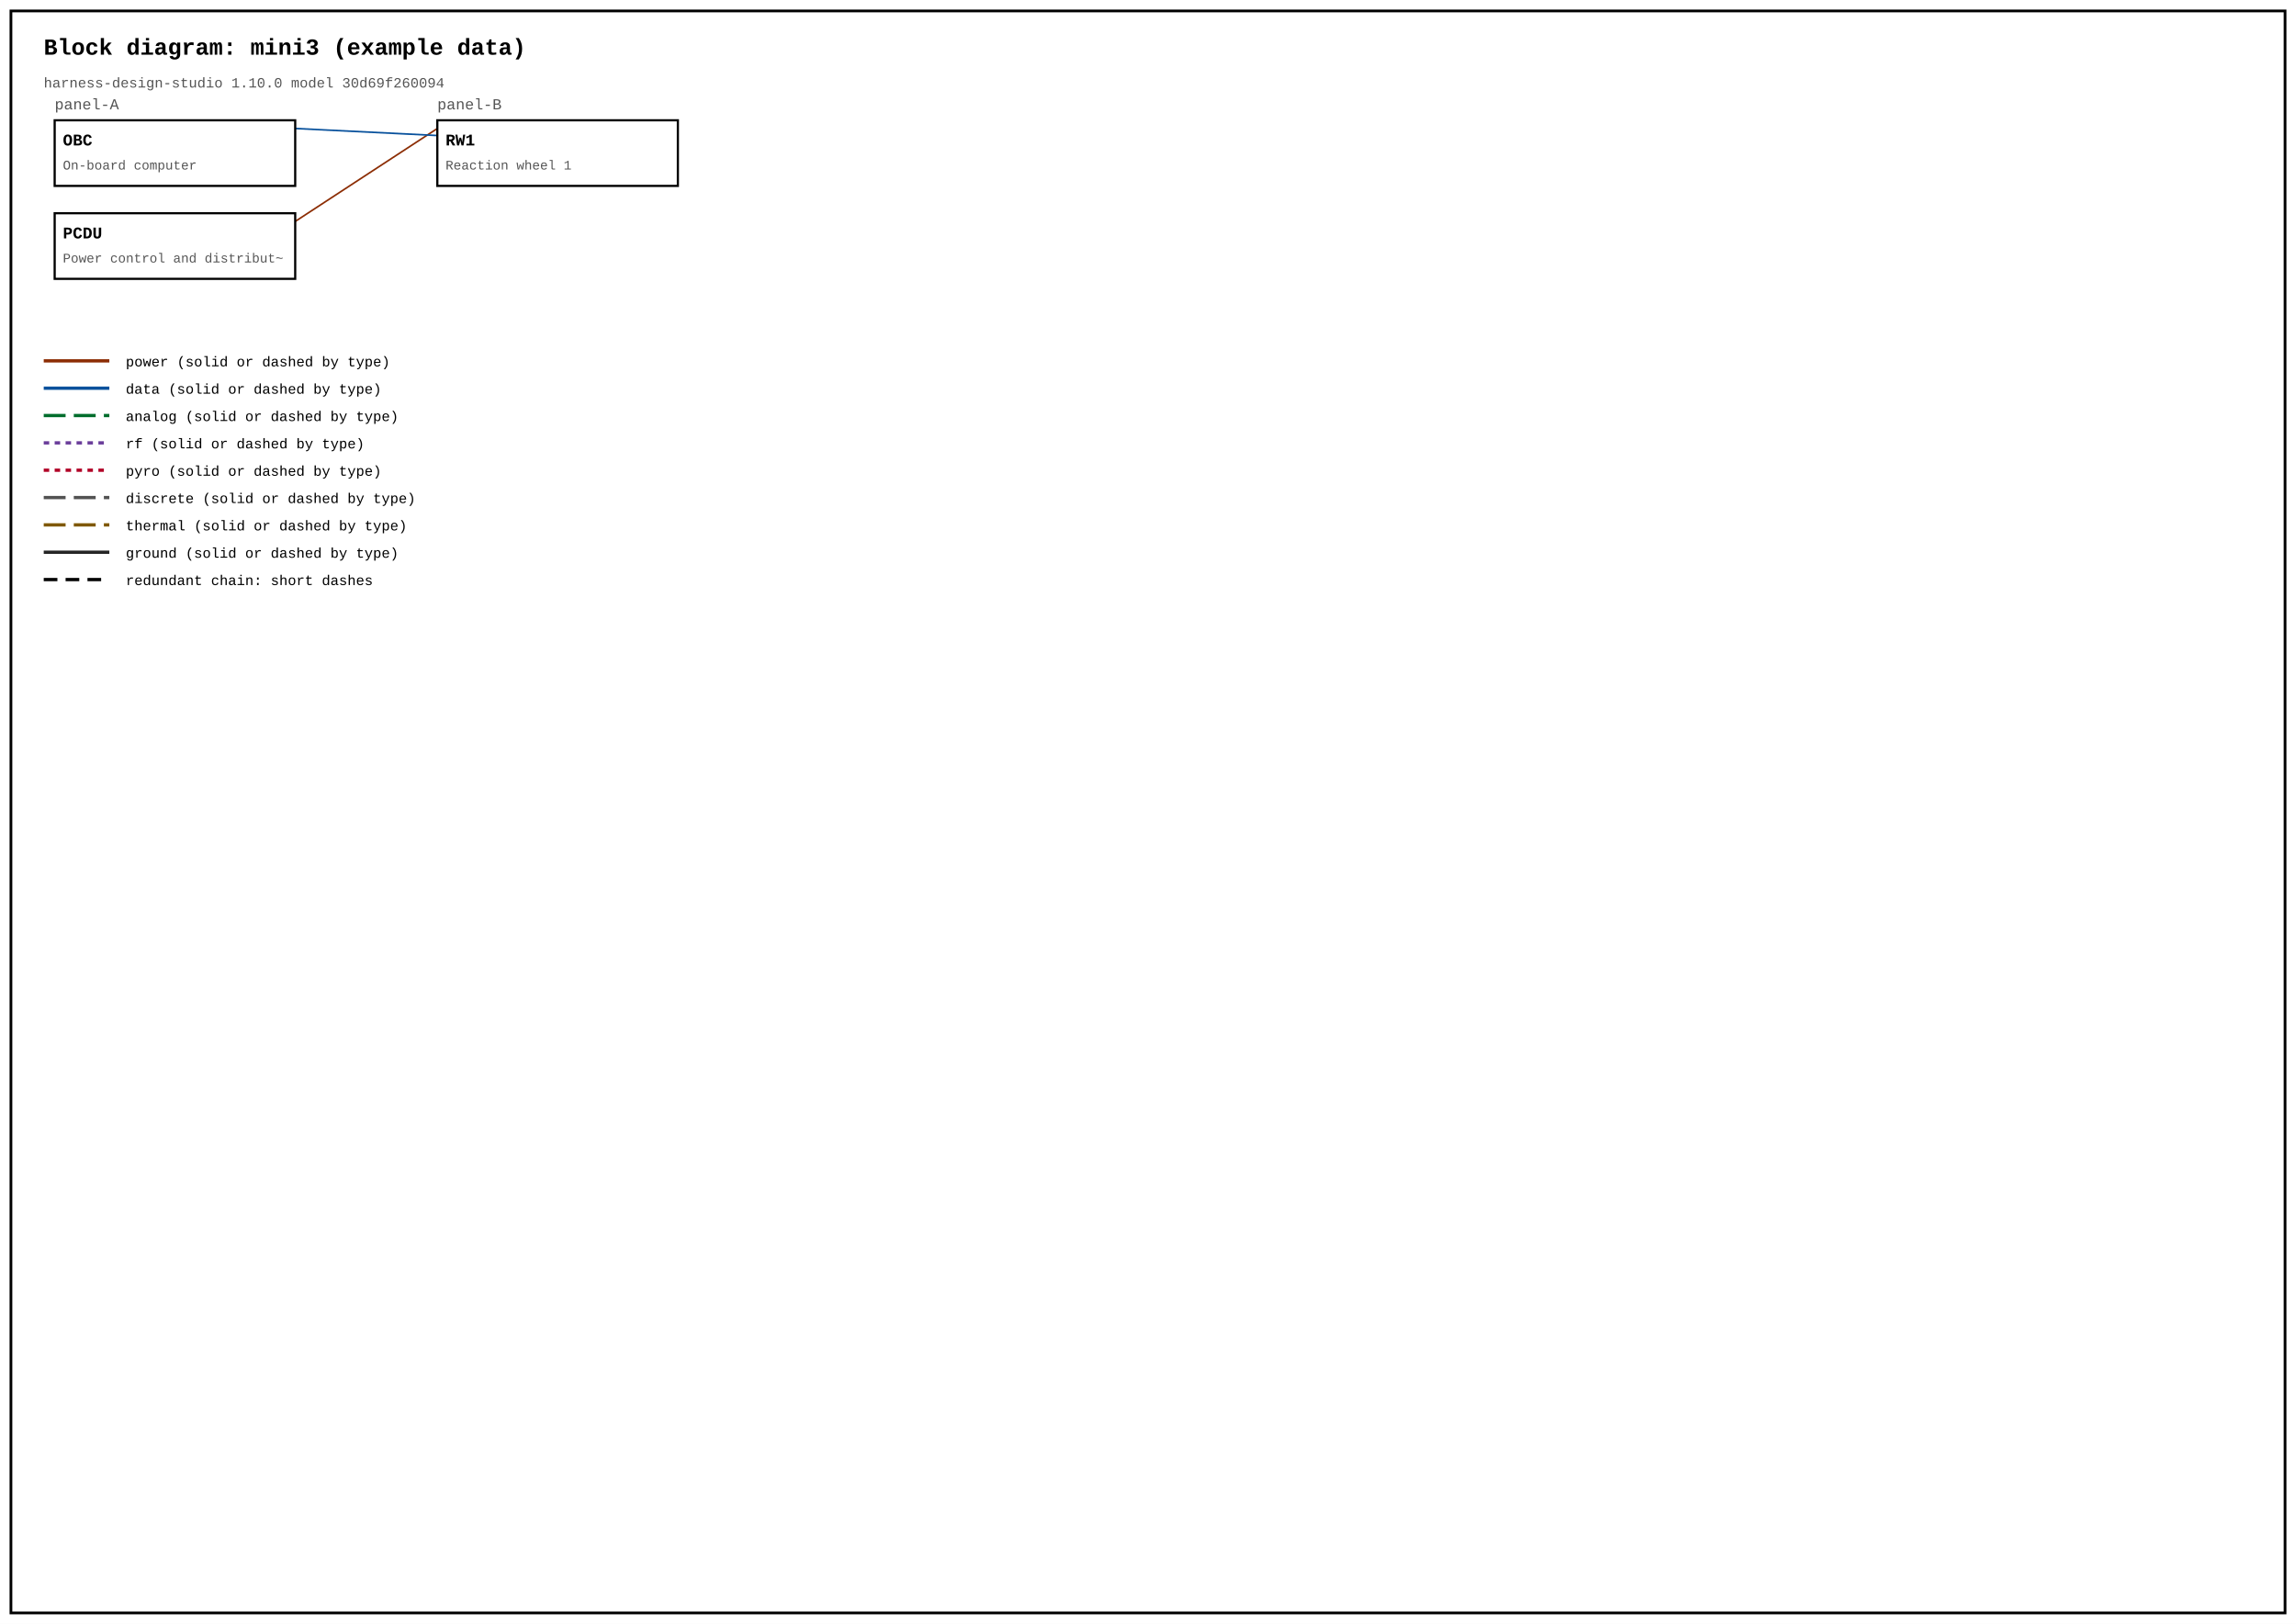
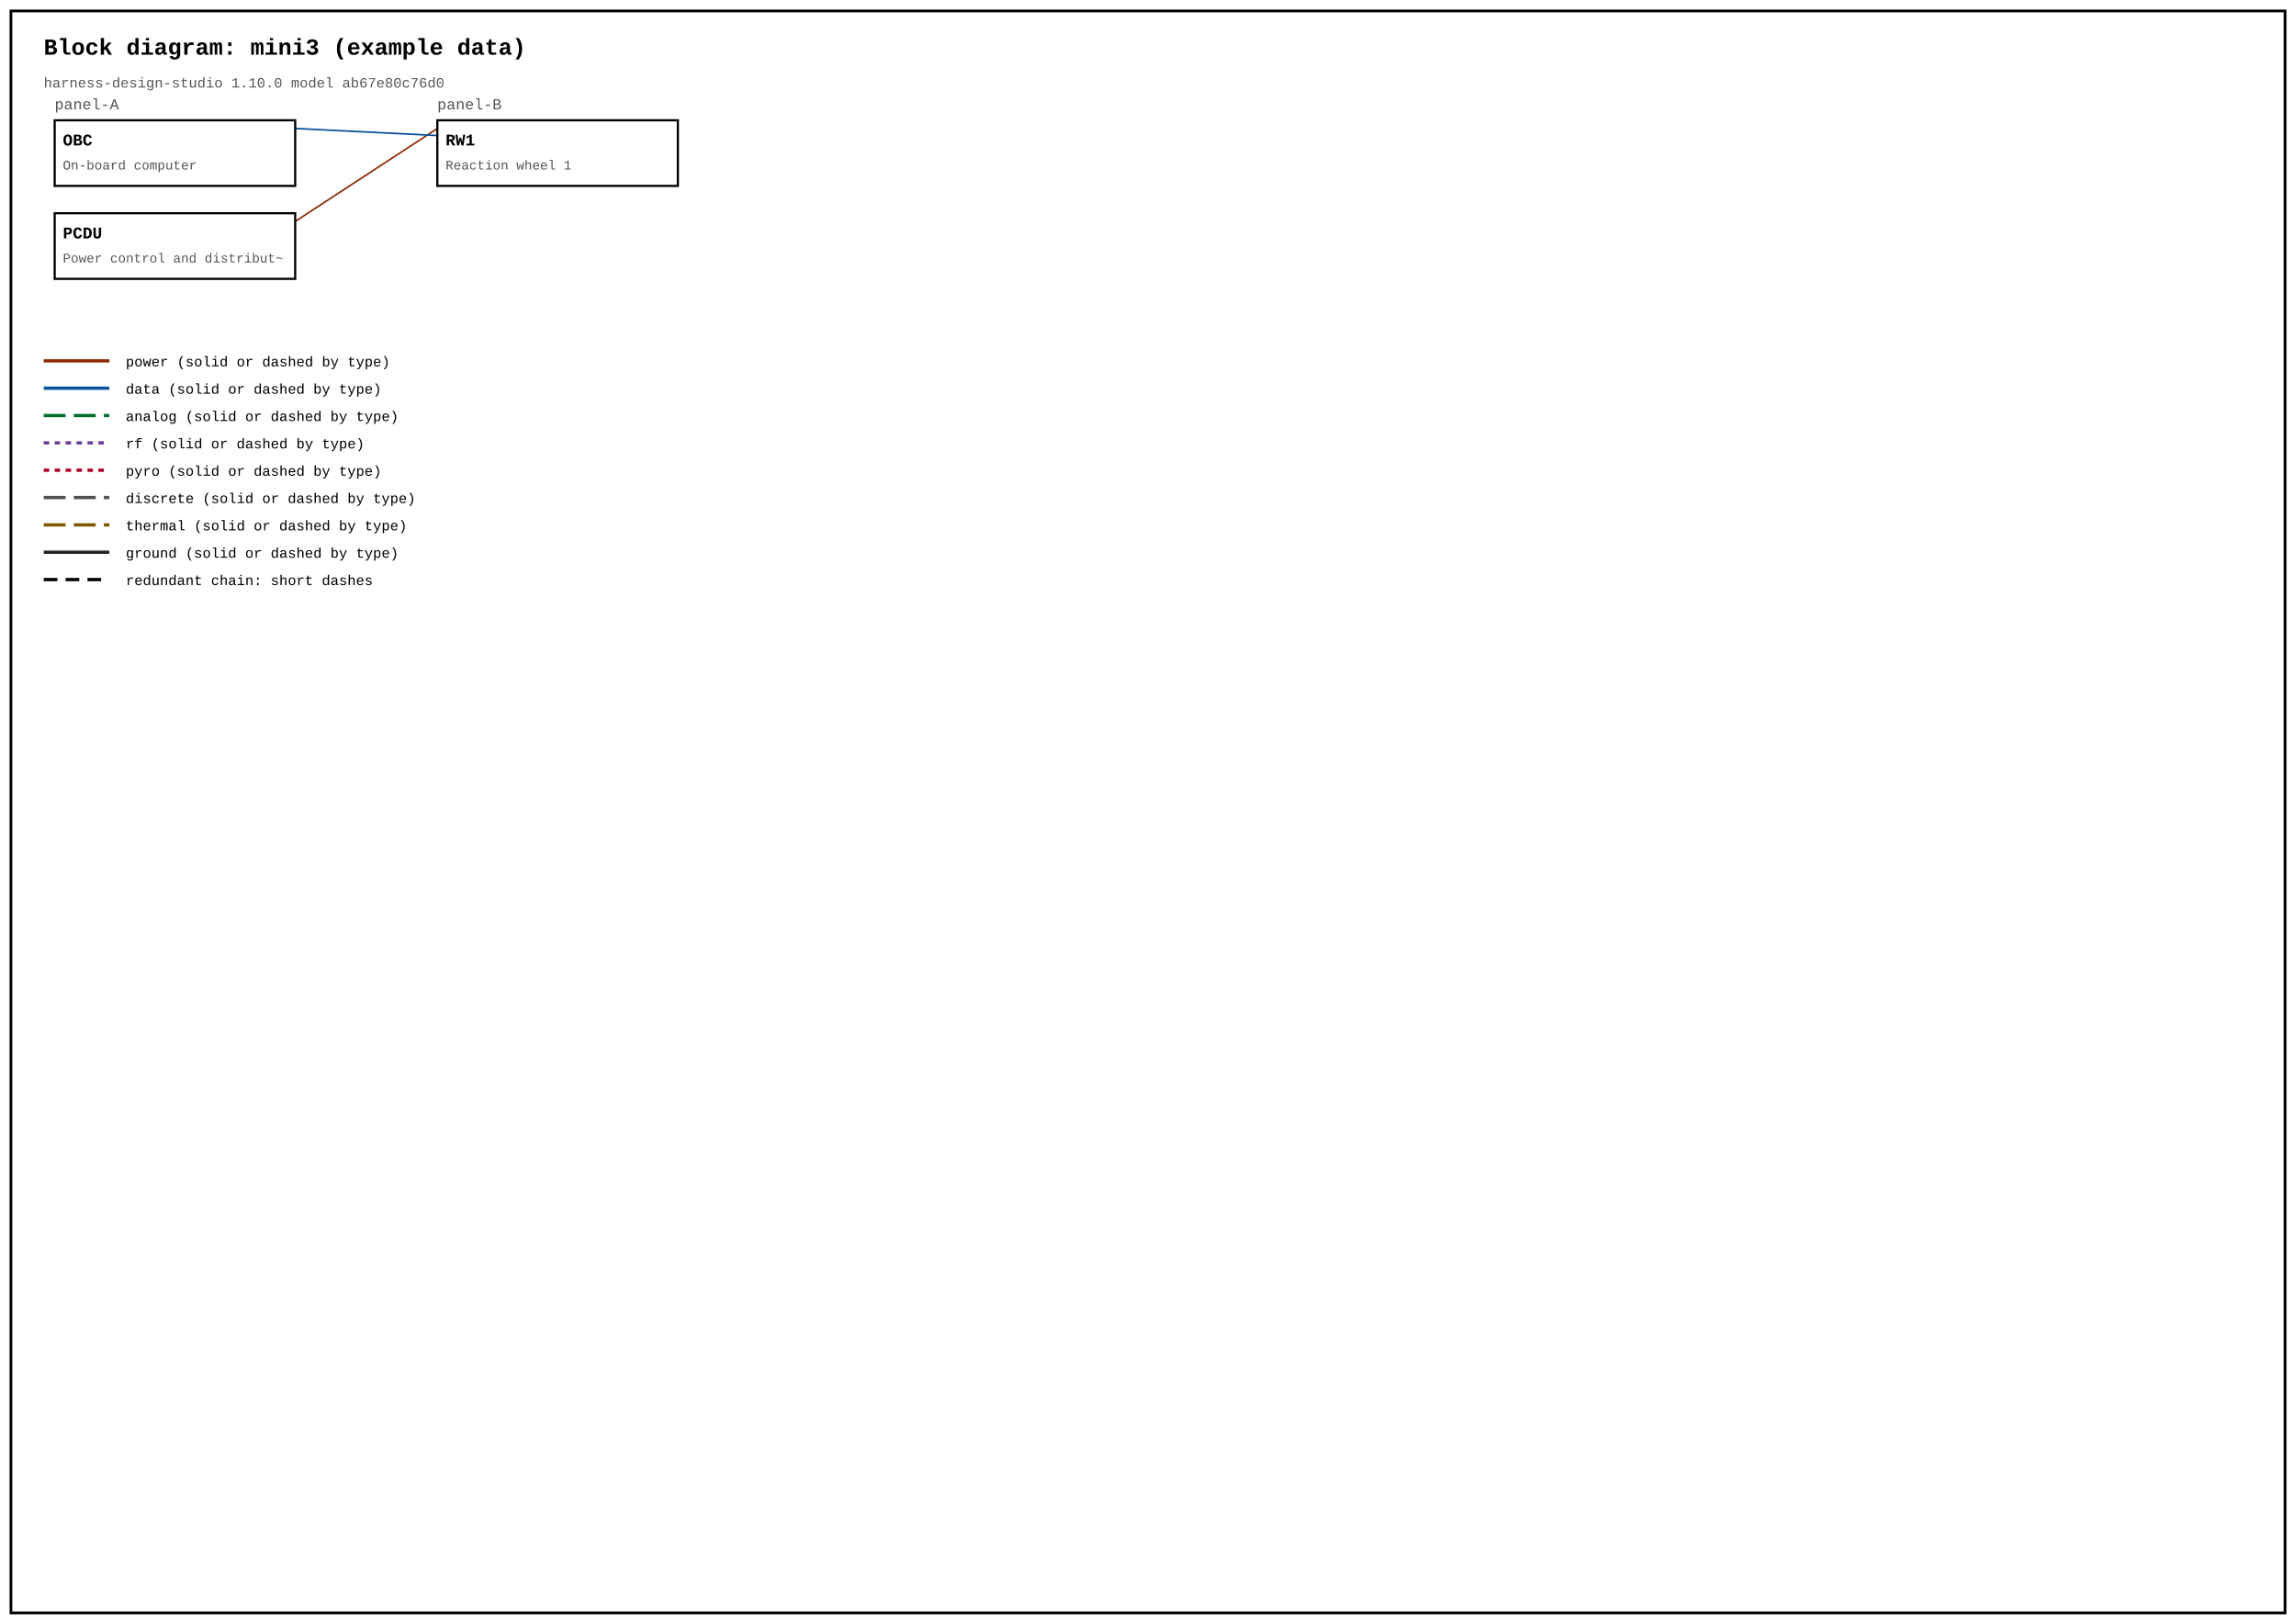
<svg xmlns="http://www.w3.org/2000/svg" width="420mm" height="297mm" viewBox="0 0 420 297" font-family="Courier New, Courier, monospace">
  <rect x="0" y="0" width="420" height="297" fill="#ffffff" />
  <rect x="2" y="2" width="416" height="293" fill="none" stroke="#000000" stroke-width="0.5" />
  <text x="8" y="10" font-size="4.2" font-weight="bold" text-anchor="start" fill="#000000">Block diagram: mini3 (example data)</text>
-   <text x="8" y="16" font-size="2.6" text-anchor="start" fill="#555555">harness-design-studio 1.10.0 model 30d69f260094</text>
+   <text x="8" y="16" font-size="2.6" text-anchor="start" fill="#555555">harness-design-studio 1.10.0 model ab67e80c76d0</text>
  <text x="10" y="20" font-size="2.8" text-anchor="start" fill="#555555">panel-A</text>
  <text x="80" y="20" font-size="2.8" text-anchor="start" fill="#555555">panel-B</text>
  <line x1="54" y1="40.5" x2="80" y2="23.5" stroke="#8c2d04" stroke-width="0.3" />
  <line x1="54" y1="23.5" x2="80" y2="24.786" stroke="#08519c" stroke-width="0.3" />
  <rect x="10" y="22" width="44" height="12" fill="#ffffff" stroke="#000000" stroke-width="0.4" />
  <text x="11.5" y="26.6" font-size="3" font-weight="bold" text-anchor="start" fill="#000000">OBC</text>
  <text x="11.5" y="31" font-size="2.4" text-anchor="start" fill="#555555">On-board computer</text>
  <rect x="10" y="39" width="44" height="12" fill="#ffffff" stroke="#000000" stroke-width="0.4" />
  <text x="11.5" y="43.6" font-size="3" font-weight="bold" text-anchor="start" fill="#000000">PCDU</text>
  <text x="11.5" y="48" font-size="2.4" text-anchor="start" fill="#555555">Power control and distribut~</text>
  <rect x="80" y="22" width="44" height="12" fill="#ffffff" stroke="#000000" stroke-width="0.4" />
  <text x="81.5" y="26.6" font-size="3" font-weight="bold" text-anchor="start" fill="#000000">RW1</text>
  <text x="81.5" y="31" font-size="2.4" text-anchor="start" fill="#555555">Reaction wheel 1</text>
  <line x1="8" y1="66" x2="20" y2="66" stroke="#8c2d04" stroke-width="0.6" />
  <text x="23" y="67" font-size="2.6" text-anchor="start" fill="#000000">power (solid or dashed by type)</text>
  <line x1="8" y1="71" x2="20" y2="71" stroke="#08519c" stroke-width="0.6" />
  <text x="23" y="72" font-size="2.6" text-anchor="start" fill="#000000">data (solid or dashed by type)</text>
  <line x1="8" y1="76" x2="20" y2="76" stroke="#006d2c" stroke-width="0.6" stroke-dasharray="4 1.5" />
  <text x="23" y="77" font-size="2.6" text-anchor="start" fill="#000000">analog (solid or dashed by type)</text>
  <line x1="8" y1="81" x2="20" y2="81" stroke="#6a3d9a" stroke-width="0.6" stroke-dasharray="1 1" />
  <text x="23" y="82" font-size="2.6" text-anchor="start" fill="#000000">rf (solid or dashed by type)</text>
  <line x1="8" y1="86" x2="20" y2="86" stroke="#b10026" stroke-width="0.6" stroke-dasharray="1 1" />
  <text x="23" y="87" font-size="2.6" text-anchor="start" fill="#000000">pyro (solid or dashed by type)</text>
  <line x1="8" y1="91" x2="20" y2="91" stroke="#525252" stroke-width="0.6" stroke-dasharray="4 1.5" />
  <text x="23" y="92" font-size="2.6" text-anchor="start" fill="#000000">discrete (solid or dashed by type)</text>
  <line x1="8" y1="96" x2="20" y2="96" stroke="#7f5800" stroke-width="0.6" stroke-dasharray="4 1.5" />
  <text x="23" y="97" font-size="2.6" text-anchor="start" fill="#000000">thermal (solid or dashed by type)</text>
  <line x1="8" y1="101" x2="20" y2="101" stroke="#252525" stroke-width="0.6" />
  <text x="23" y="102" font-size="2.6" text-anchor="start" fill="#000000">ground (solid or dashed by type)</text>
  <line x1="8" y1="106" x2="20" y2="106" stroke="#000000" stroke-width="0.6" stroke-dasharray="2.5 1.5" />
  <text x="23" y="107" font-size="2.6" text-anchor="start" fill="#000000">redundant chain: short dashes</text>
</svg>
